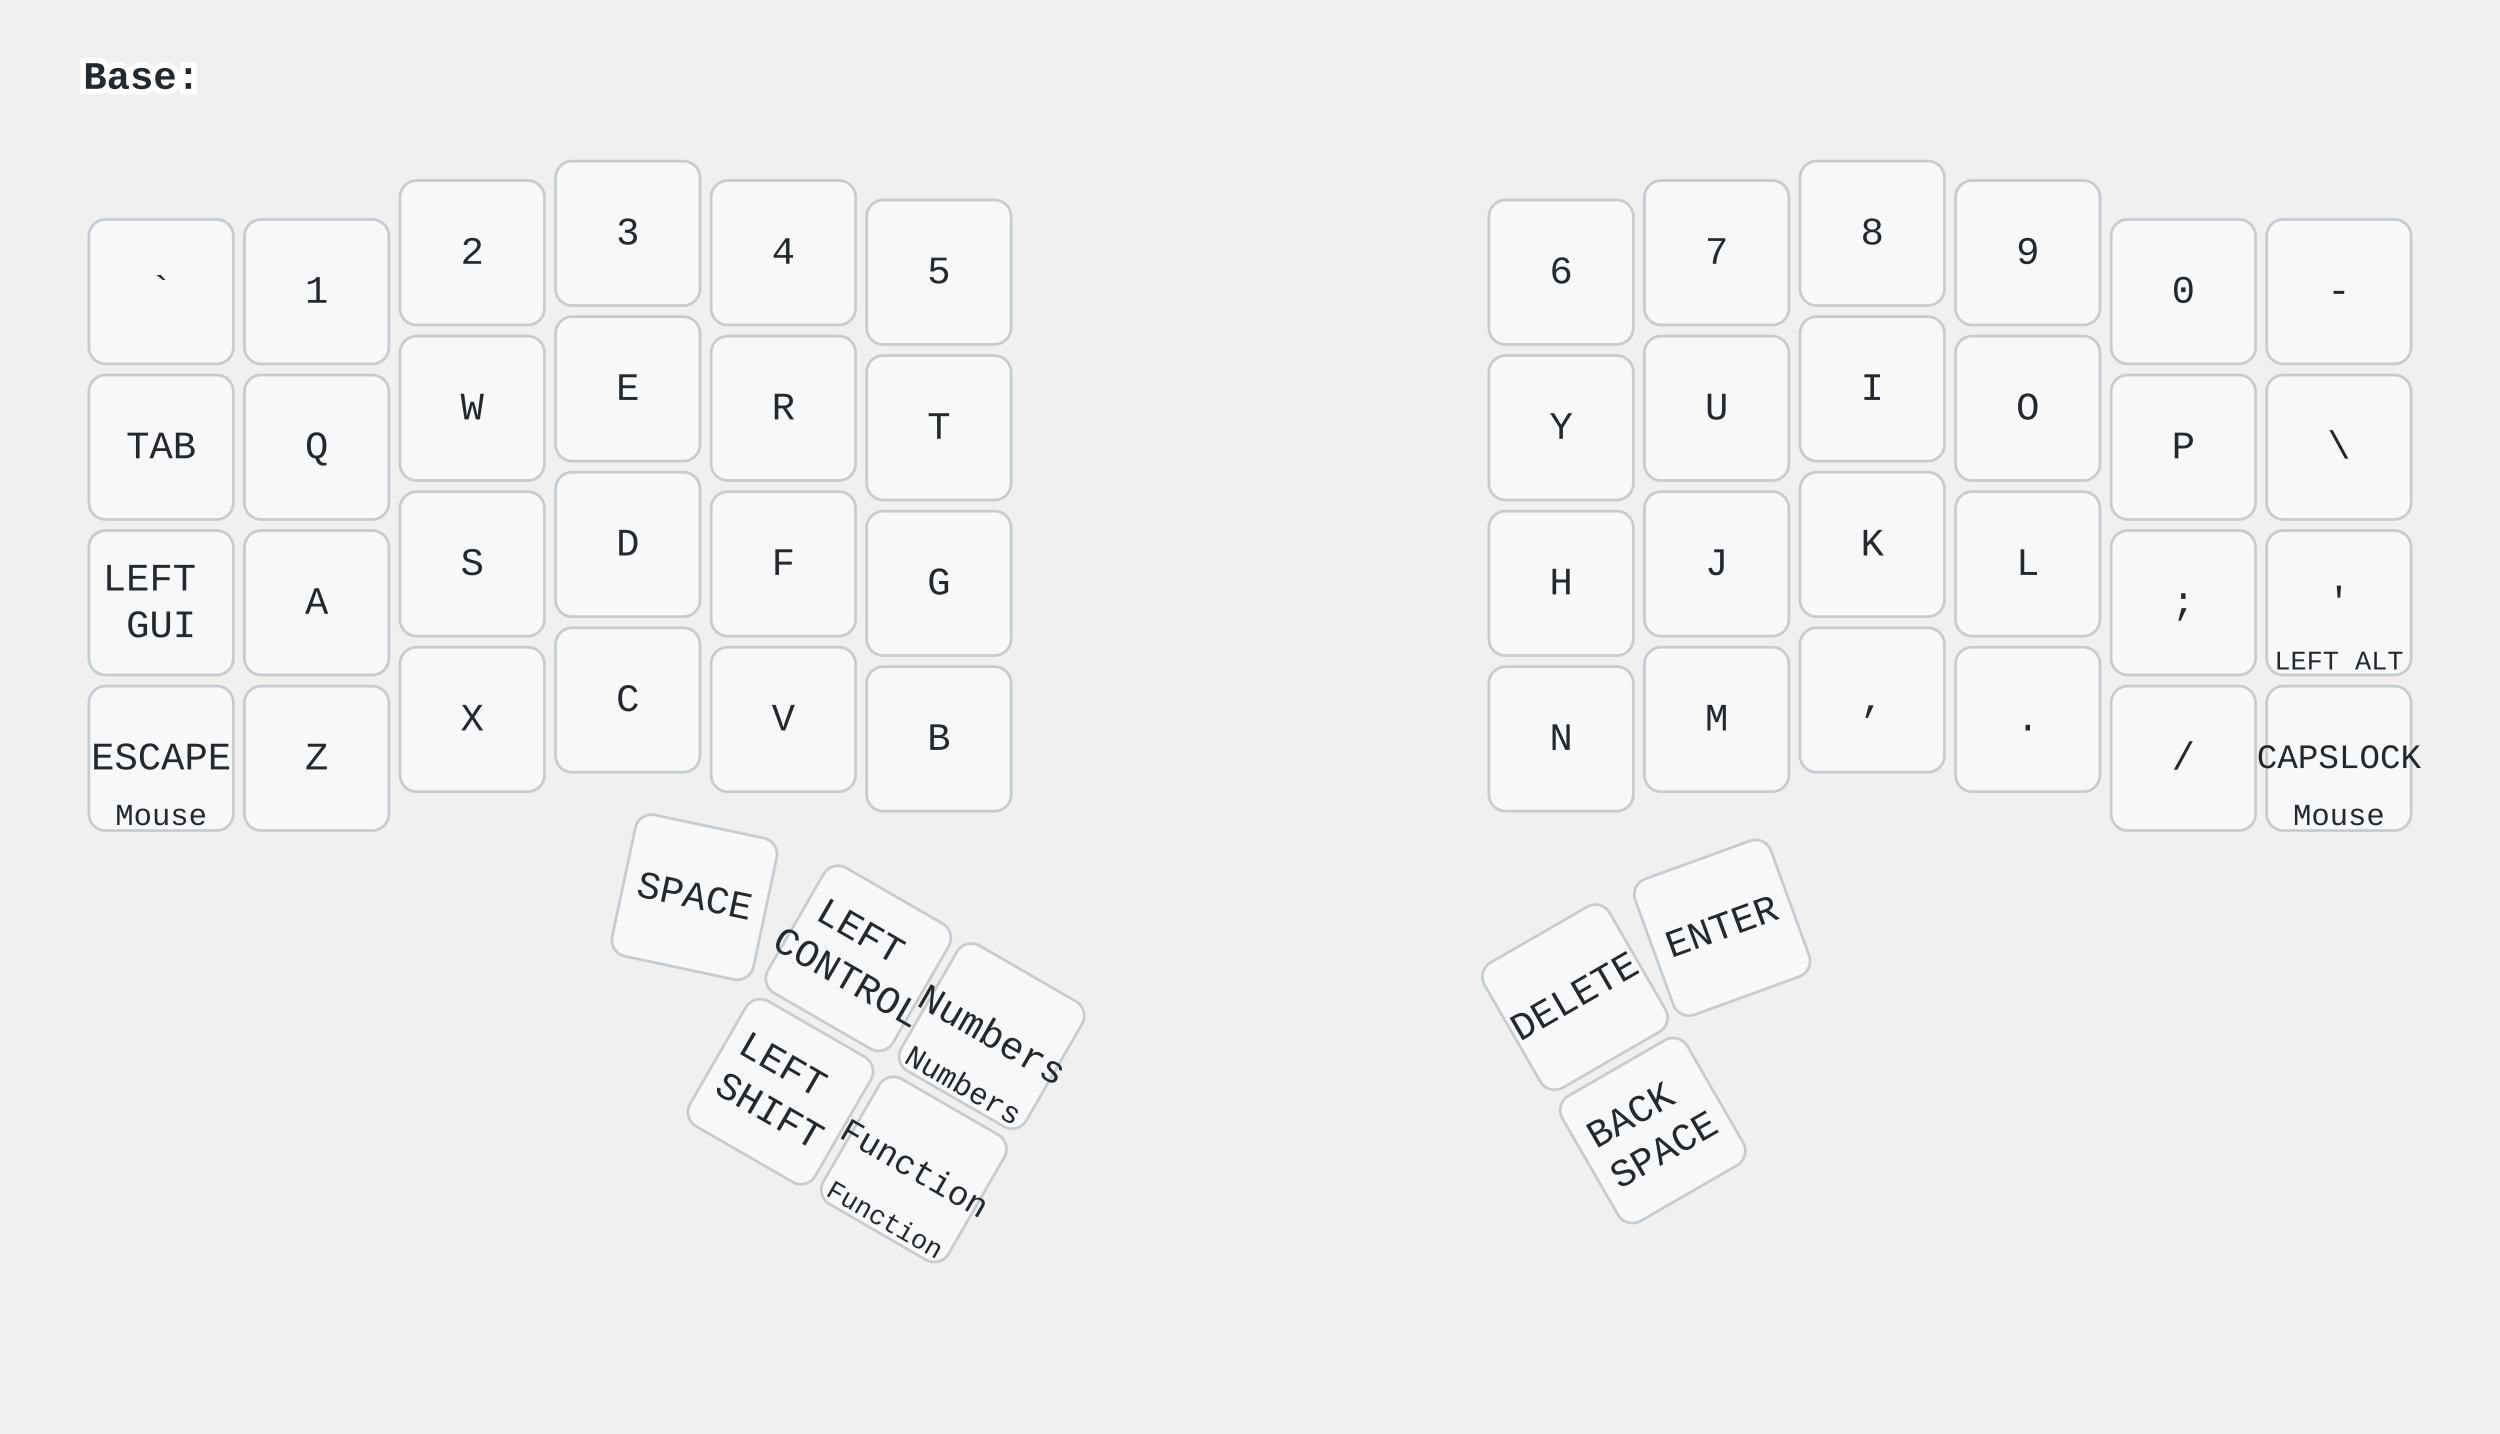
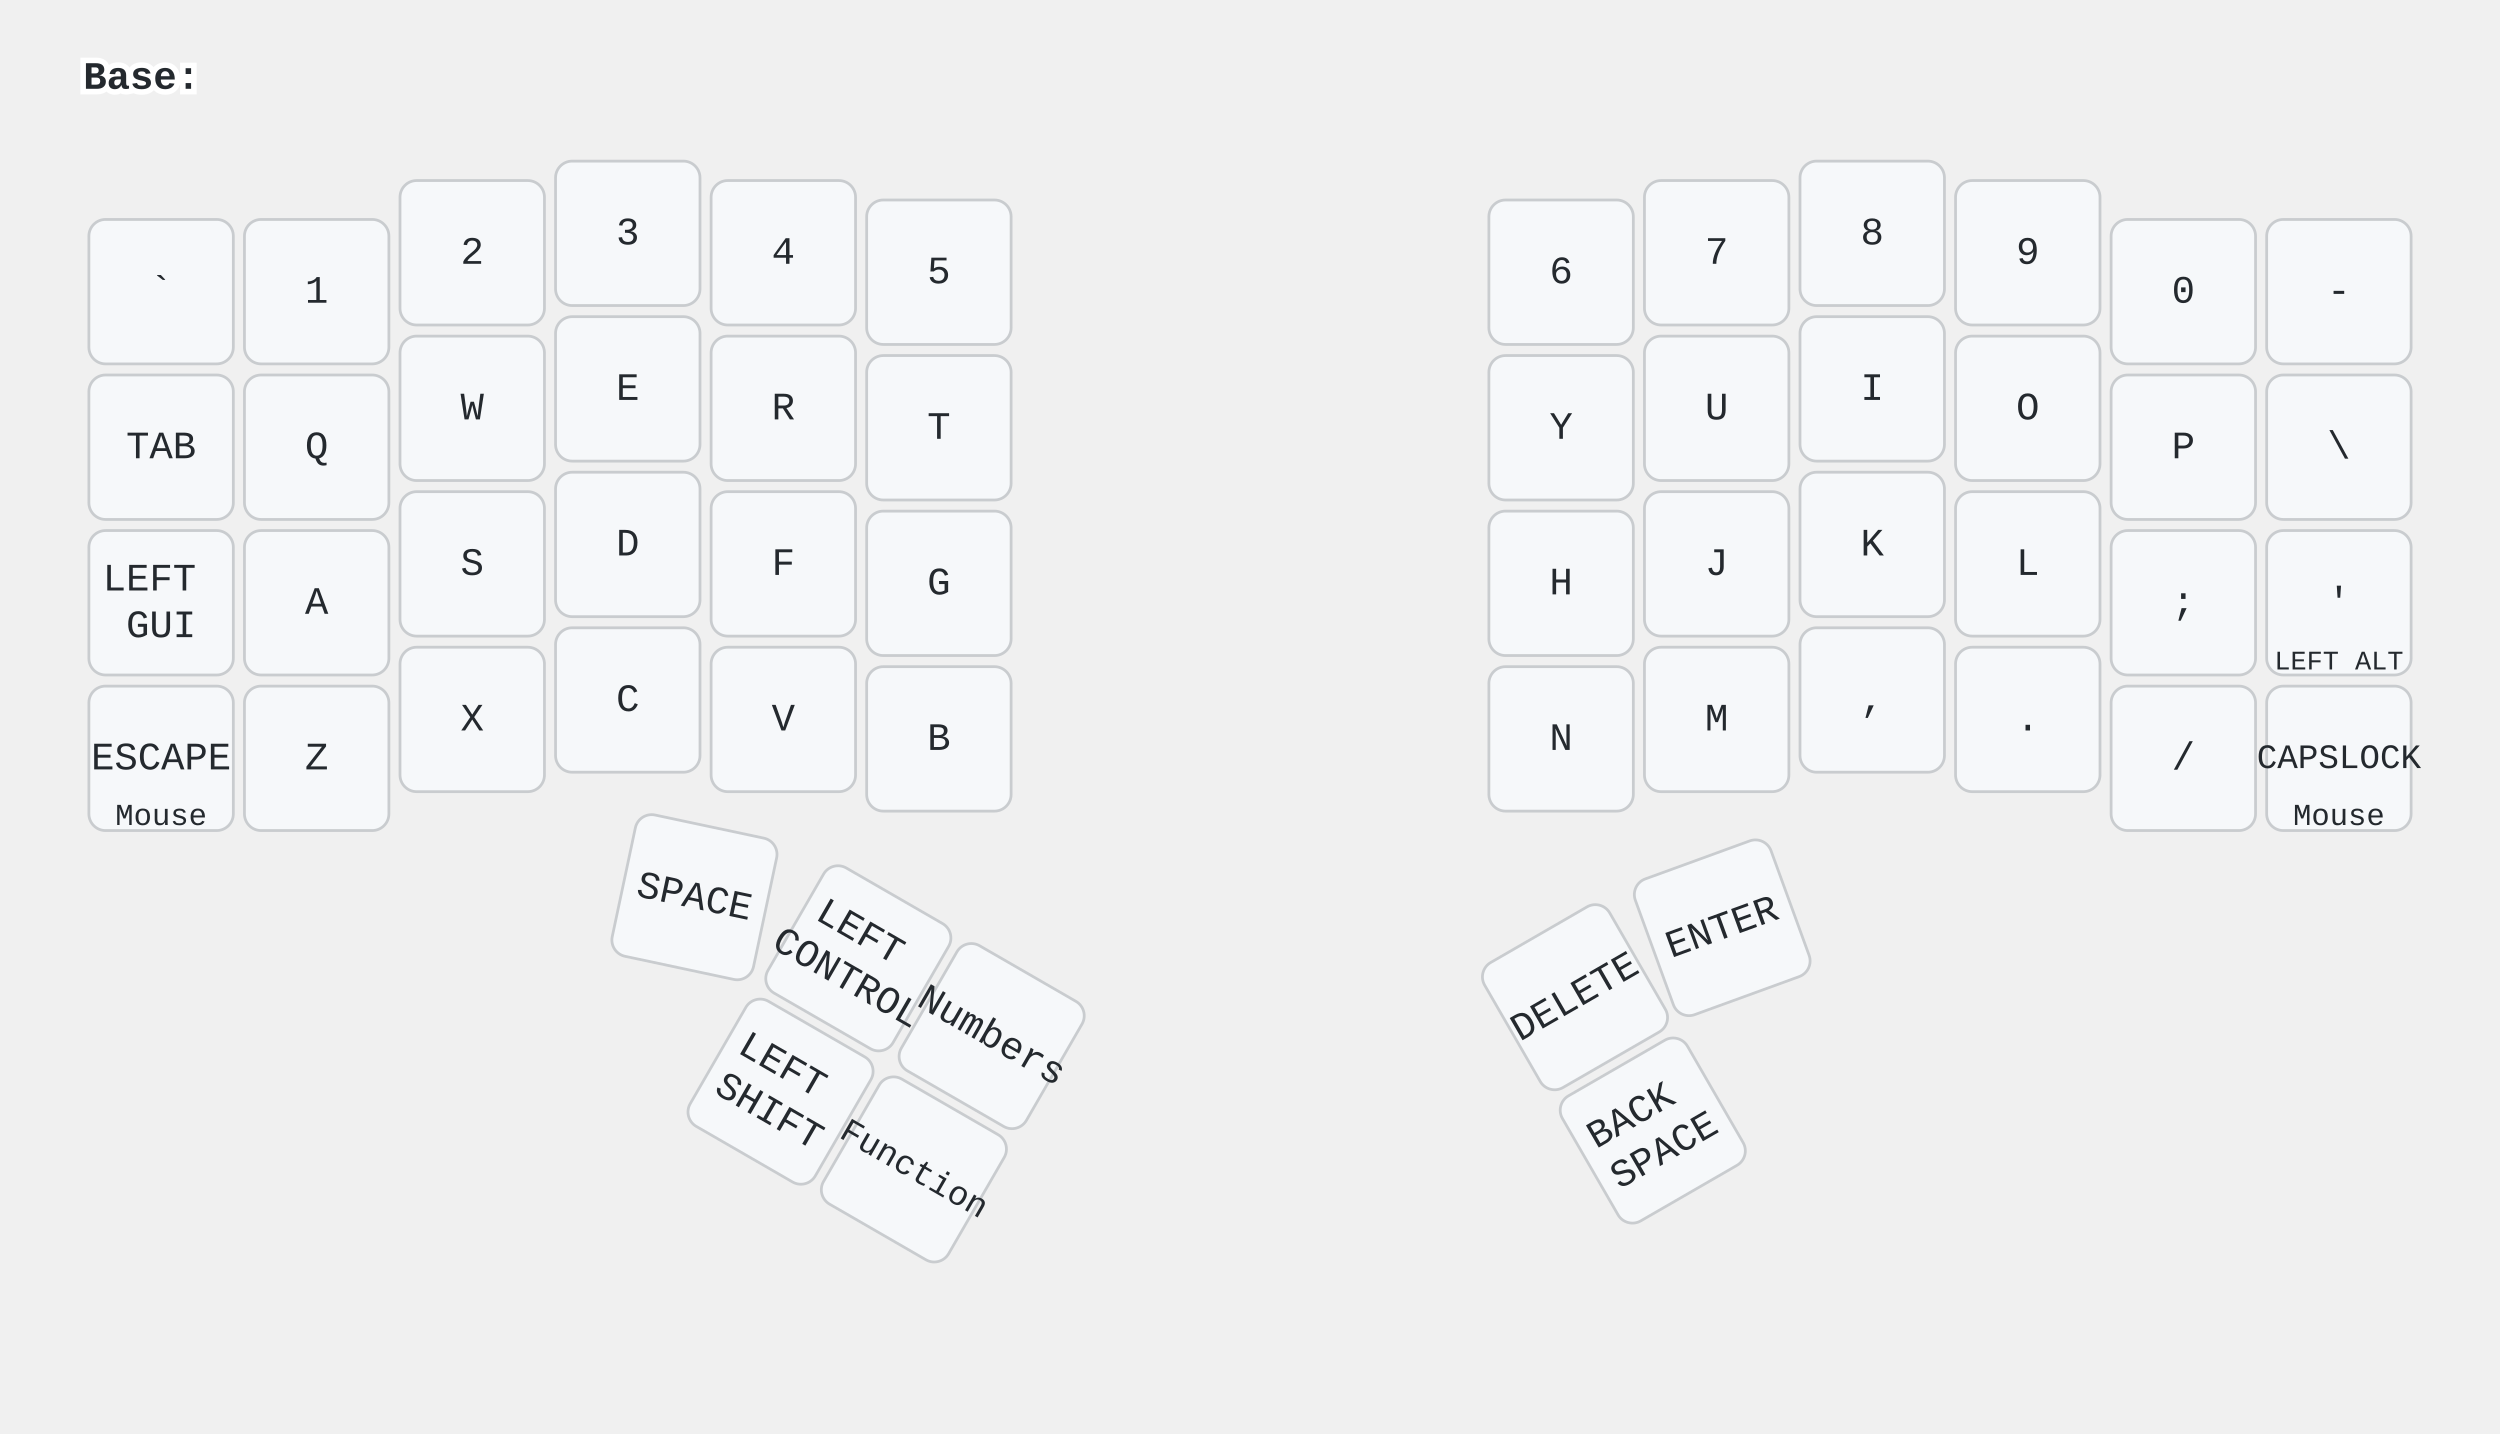
<svg xmlns="http://www.w3.org/2000/svg" width="900" height="516" viewBox="0 0 900 516" class="keymap">
  <style>/* inherit to force styles through use tags */
svg path {
    fill: inherit;
}

/* font and background color specifications */
svg.keymap {
    font-family: SFMono-Regular,Consolas,Liberation Mono,Menlo,monospace;
    font-size: 14px;
    font-kerning: normal;
    text-rendering: optimizeLegibility;
    fill: #24292e;
}

/* default key styling */
rect.key {
    fill: #f6f8fa;
}

rect.key, rect.combo {
    stroke: #c9cccf;
    stroke-width: 1;
}

/* default key side styling, only used is draw_key_sides is set */
rect.side {
    filter: brightness(90%);
}

/* color accent for combo boxes */
rect.combo, rect.combo-separate {
    fill: #cdf;
}

/* color accent for held keys */
rect.held, rect.combo.held {
    fill: #fdd;
}

/* color accent for ghost (optional) keys */
rect.ghost, rect.combo.ghost {
    stroke-dasharray: 4, 4;
    stroke-width: 2;
}

text {
    text-anchor: middle;
    dominant-baseline: middle;
}

/* styling for layer labels */
text.label {
    font-weight: bold;
    text-anchor: start;
    stroke: white;
    stroke-width: 4;
    paint-order: stroke;
}

/* styling for optional footer */
text.footer {
    text-anchor: end;
    dominant-baseline: auto;
    stroke: white;
    stroke-width: 4;
    paint-order: stroke;
}

/* styling for combo tap, and key non-tap label text */
text.combo, text.hold, text.shifted, text.left, text.right {
    font-size: 11px;
}

text.hold {
    text-anchor: middle;
    dominant-baseline: auto;
}

text.shifted {
    text-anchor: middle;
    dominant-baseline: hanging;
}

text.left {
    text-anchor: start;
}

text.right {
    text-anchor: end;
}

text.layer-activator {
    text-decoration: underline;
}

/* styling for hold/shifted label text in combo box */
text.combo.hold, text.combo.shifted, text.combo.left, text.combo.right {
    font-size: 8px;
}

/* lighter symbol for transparent keys */
text.trans {
    fill: #7b7e81;
}

/* styling for combo dendrons */
path.combo {
    stroke-width: 1;
    stroke: gray;
    fill: none;
}

/* Start Tabler Icons Cleanup */
/* cannot use height/width with glyphs */
.icon-tabler &gt; path {
    fill: inherit;
    stroke: inherit;
    stroke-width: 2;
}
/* hide tabler's default box */
.icon-tabler &gt; path[stroke="none"][fill="none"] {
    visibility: hidden;
}
/* End Tabler Icons Cleanup */

@media (prefers-color-scheme: dark) {
svg.keymap { fill: #d1d6db; }
rect.key { fill: #3f4750; }
rect.key, rect.combo { stroke: #60666c; }
rect.combo, rect.combo-separate { fill: #1f3d7a; }
rect.held, rect.combo.held { fill: #854747; }
text.label, text.footer { stroke: black; }
text.trans { fill: #7e8184; }
path.combo { stroke: #7f7f7f; }

}</style>
  <g transform="translate(30, 0)" class="layer-Base">
    <text x="0" y="28" class="label" id="Base">Base:</text>
    <g transform="translate(0, 56)">
      <g transform="translate(28, 49)" class="key keypos-0">
        <rect rx="6" ry="6" x="-26" y="-26" width="52" height="52" class="key" />
        <text x="0" y="0" class="key tap">`</text>
      </g>
      <g transform="translate(84, 49)" class="key keypos-1">
        <rect rx="6" ry="6" x="-26" y="-26" width="52" height="52" class="key" />
        <text x="0" y="0" class="key tap">1</text>
      </g>
      <g transform="translate(140, 35)" class="key keypos-2">
        <rect rx="6" ry="6" x="-26" y="-26" width="52" height="52" class="key" />
        <text x="0" y="0" class="key tap">2</text>
      </g>
      <g transform="translate(196, 28)" class="key keypos-3">
        <rect rx="6" ry="6" x="-26" y="-26" width="52" height="52" class="key" />
        <text x="0" y="0" class="key tap">3</text>
      </g>
      <g transform="translate(252, 35)" class="key keypos-4">
        <rect rx="6" ry="6" x="-26" y="-26" width="52" height="52" class="key" />
        <text x="0" y="0" class="key tap">4</text>
      </g>
      <g transform="translate(308, 42)" class="key keypos-5">
        <rect rx="6" ry="6" x="-26" y="-26" width="52" height="52" class="key" />
        <text x="0" y="0" class="key tap">5</text>
      </g>
      <g transform="translate(532, 42)" class="key keypos-6">
        <rect rx="6" ry="6" x="-26" y="-26" width="52" height="52" class="key" />
        <text x="0" y="0" class="key tap">6</text>
      </g>
      <g transform="translate(588, 35)" class="key keypos-7">
        <rect rx="6" ry="6" x="-26" y="-26" width="52" height="52" class="key" />
        <text x="0" y="0" class="key tap">7</text>
      </g>
      <g transform="translate(644, 28)" class="key keypos-8">
        <rect rx="6" ry="6" x="-26" y="-26" width="52" height="52" class="key" />
        <text x="0" y="0" class="key tap">8</text>
      </g>
      <g transform="translate(700, 35)" class="key keypos-9">
        <rect rx="6" ry="6" x="-26" y="-26" width="52" height="52" class="key" />
        <text x="0" y="0" class="key tap">9</text>
      </g>
      <g transform="translate(756, 49)" class="key keypos-10">
        <rect rx="6" ry="6" x="-26" y="-26" width="52" height="52" class="key" />
        <text x="0" y="0" class="key tap">0</text>
      </g>
      <g transform="translate(812, 49)" class="key keypos-11">
        <rect rx="6" ry="6" x="-26" y="-26" width="52" height="52" class="key" />
        <text x="0" y="0" class="key tap">-</text>
      </g>
      <g transform="translate(28, 105)" class="key keypos-12">
        <rect rx="6" ry="6" x="-26" y="-26" width="52" height="52" class="key" />
        <text x="0" y="0" class="key tap">TAB</text>
      </g>
      <g transform="translate(84, 105)" class="key keypos-13">
        <rect rx="6" ry="6" x="-26" y="-26" width="52" height="52" class="key" />
        <text x="0" y="0" class="key tap">Q</text>
      </g>
      <g transform="translate(140, 91)" class="key keypos-14">
        <rect rx="6" ry="6" x="-26" y="-26" width="52" height="52" class="key" />
        <text x="0" y="0" class="key tap">W</text>
      </g>
      <g transform="translate(196, 84)" class="key keypos-15">
        <rect rx="6" ry="6" x="-26" y="-26" width="52" height="52" class="key" />
        <text x="0" y="0" class="key tap">E</text>
      </g>
      <g transform="translate(252, 91)" class="key keypos-16">
        <rect rx="6" ry="6" x="-26" y="-26" width="52" height="52" class="key" />
        <text x="0" y="0" class="key tap">R</text>
      </g>
      <g transform="translate(308, 98)" class="key keypos-17">
        <rect rx="6" ry="6" x="-26" y="-26" width="52" height="52" class="key" />
        <text x="0" y="0" class="key tap">T</text>
      </g>
      <g transform="translate(532, 98)" class="key keypos-18">
        <rect rx="6" ry="6" x="-26" y="-26" width="52" height="52" class="key" />
        <text x="0" y="0" class="key tap">Y</text>
      </g>
      <g transform="translate(588, 91)" class="key keypos-19">
        <rect rx="6" ry="6" x="-26" y="-26" width="52" height="52" class="key" />
        <text x="0" y="0" class="key tap">U</text>
      </g>
      <g transform="translate(644, 84)" class="key keypos-20">
        <rect rx="6" ry="6" x="-26" y="-26" width="52" height="52" class="key" />
        <text x="0" y="0" class="key tap">I</text>
      </g>
      <g transform="translate(700, 91)" class="key keypos-21">
        <rect rx="6" ry="6" x="-26" y="-26" width="52" height="52" class="key" />
        <text x="0" y="0" class="key tap">O</text>
      </g>
      <g transform="translate(756, 105)" class="key keypos-22">
        <rect rx="6" ry="6" x="-26" y="-26" width="52" height="52" class="key" />
        <text x="0" y="0" class="key tap">P</text>
      </g>
      <g transform="translate(812, 105)" class="key keypos-23">
        <rect rx="6" ry="6" x="-26" y="-26" width="52" height="52" class="key" />
        <text x="0" y="0" class="key tap">\</text>
      </g>
      <g transform="translate(28, 161)" class="key keypos-24">
        <rect rx="6" ry="6" x="-26" y="-26" width="52" height="52" class="key" />
        <text x="0" y="0" class="key tap">
          <tspan x="0" dy="-0.6em">LEFT</tspan>
          <tspan x="0" dy="1.2em">GUI</tspan>
        </text>
      </g>
      <g transform="translate(84, 161)" class="key keypos-25">
        <rect rx="6" ry="6" x="-26" y="-26" width="52" height="52" class="key" />
        <text x="0" y="0" class="key tap">A</text>
      </g>
      <g transform="translate(140, 147)" class="key keypos-26">
        <rect rx="6" ry="6" x="-26" y="-26" width="52" height="52" class="key" />
        <text x="0" y="0" class="key tap">S</text>
      </g>
      <g transform="translate(196, 140)" class="key keypos-27">
        <rect rx="6" ry="6" x="-26" y="-26" width="52" height="52" class="key" />
        <text x="0" y="0" class="key tap">D</text>
      </g>
      <g transform="translate(252, 147)" class="key keypos-28">
        <rect rx="6" ry="6" x="-26" y="-26" width="52" height="52" class="key" />
        <text x="0" y="0" class="key tap">F</text>
      </g>
      <g transform="translate(308, 154)" class="key keypos-29">
        <rect rx="6" ry="6" x="-26" y="-26" width="52" height="52" class="key" />
        <text x="0" y="0" class="key tap">G</text>
      </g>
      <g transform="translate(532, 154)" class="key keypos-30">
        <rect rx="6" ry="6" x="-26" y="-26" width="52" height="52" class="key" />
        <text x="0" y="0" class="key tap">H</text>
      </g>
      <g transform="translate(588, 147)" class="key keypos-31">
        <rect rx="6" ry="6" x="-26" y="-26" width="52" height="52" class="key" />
        <text x="0" y="0" class="key tap">J</text>
      </g>
      <g transform="translate(644, 140)" class="key keypos-32">
        <rect rx="6" ry="6" x="-26" y="-26" width="52" height="52" class="key" />
        <text x="0" y="0" class="key tap">K</text>
      </g>
      <g transform="translate(700, 147)" class="key keypos-33">
        <rect rx="6" ry="6" x="-26" y="-26" width="52" height="52" class="key" />
        <text x="0" y="0" class="key tap">L</text>
      </g>
      <g transform="translate(756, 161)" class="key keypos-34">
        <rect rx="6" ry="6" x="-26" y="-26" width="52" height="52" class="key" />
        <text x="0" y="0" class="key tap">;</text>
      </g>
      <g transform="translate(812, 161)" class="key keypos-35">
        <rect rx="6" ry="6" x="-26" y="-26" width="52" height="52" class="key" />
        <text x="0" y="0" class="key tap">'</text>
        <text x="0" y="24" class="key hold">
          <tspan style="font-size: 88%">LEFT ALT</tspan>
        </text>
      </g>
      <g transform="translate(28, 217)" class="key keypos-36">
        <rect rx="6" ry="6" x="-26" y="-26" width="52" height="52" class="key" />
        <text x="0" y="0" class="key tap">ESCAPE</text>
        <text x="0" y="24" class="key hold">Mouse</text>
      </g>
      <g transform="translate(84, 217)" class="key keypos-37">
        <rect rx="6" ry="6" x="-26" y="-26" width="52" height="52" class="key" />
        <text x="0" y="0" class="key tap">Z</text>
      </g>
      <g transform="translate(140, 203)" class="key keypos-38">
        <rect rx="6" ry="6" x="-26" y="-26" width="52" height="52" class="key" />
        <text x="0" y="0" class="key tap">X</text>
      </g>
      <g transform="translate(196, 196)" class="key keypos-39">
        <rect rx="6" ry="6" x="-26" y="-26" width="52" height="52" class="key" />
        <text x="0" y="0" class="key tap">C</text>
      </g>
      <g transform="translate(252, 203)" class="key keypos-40">
        <rect rx="6" ry="6" x="-26" y="-26" width="52" height="52" class="key" />
        <text x="0" y="0" class="key tap">V</text>
      </g>
      <g transform="translate(308, 210)" class="key keypos-41">
        <rect rx="6" ry="6" x="-26" y="-26" width="52" height="52" class="key" />
        <text x="0" y="0" class="key tap">B</text>
      </g>
      <g transform="translate(532, 210)" class="key keypos-42">
        <rect rx="6" ry="6" x="-26" y="-26" width="52" height="52" class="key" />
        <text x="0" y="0" class="key tap">N</text>
      </g>
      <g transform="translate(588, 203)" class="key keypos-43">
        <rect rx="6" ry="6" x="-26" y="-26" width="52" height="52" class="key" />
        <text x="0" y="0" class="key tap">M</text>
      </g>
      <g transform="translate(644, 196)" class="key keypos-44">
        <rect rx="6" ry="6" x="-26" y="-26" width="52" height="52" class="key" />
        <text x="0" y="0" class="key tap">,</text>
      </g>
      <g transform="translate(700, 203)" class="key keypos-45">
        <rect rx="6" ry="6" x="-26" y="-26" width="52" height="52" class="key" />
        <text x="0" y="0" class="key tap">.</text>
      </g>
      <g transform="translate(756, 217)" class="key keypos-46">
        <rect rx="6" ry="6" x="-26" y="-26" width="52" height="52" class="key" />
        <text x="0" y="0" class="key tap">/</text>
      </g>
      <g transform="translate(812, 217)" class="key keypos-47">
        <rect rx="6" ry="6" x="-26" y="-26" width="52" height="52" class="key" />
        <text x="0" y="0" class="key tap">
          <tspan style="font-size: 88%">CAPSLOCK</tspan>
        </text>
        <text x="0" y="24" class="key hold">Mouse</text>
      </g>
      <g transform="translate(220, 267) rotate(12.0)" class="key keypos-48">
        <rect rx="6" ry="6" x="-26" y="-26" width="52" height="52" class="key" />
        <text x="0" y="0" class="key tap">SPACE</text>
      </g>
      <g transform="translate(279, 289) rotate(30.0)" class="key keypos-49">
        <rect rx="6" ry="6" x="-26" y="-26" width="52" height="52" class="key" />
        <text x="0" y="0" class="key tap">
          <tspan x="0" dy="-0.6em">LEFT</tspan>
          <tspan x="0" dy="1.2em">CONTROL</tspan>
        </text>
      </g>
      <g transform="translate(327, 317) rotate(30.0)" class="key keypos-50">
        <rect rx="6" ry="6" x="-26" y="-26" width="52" height="52" class="key" />
        <text x="0" y="0" class="key tap">Numbers</text>
-         <text x="0" y="24" class="key hold">Numbers</text>
      </g>
      <g transform="translate(537, 303) rotate(-30.0)" class="key keypos-51">
        <rect rx="6" ry="6" x="-26" y="-26" width="52" height="52" class="key" />
        <text x="0" y="0" class="key tap">DELETE</text>
      </g>
      <g transform="translate(590, 278) rotate(-20.0)" class="key keypos-52">
        <rect rx="6" ry="6" x="-26" y="-26" width="52" height="52" class="key" />
        <text x="0" y="0" class="key tap">ENTER</text>
      </g>
      <g transform="translate(251, 337) rotate(30.0)" class="key keypos-53">
        <rect rx="6" ry="6" x="-26" y="-26" width="52" height="52" class="key" />
        <text x="0" y="0" class="key tap">
          <tspan x="0" dy="-0.6em">LEFT</tspan>
          <tspan x="0" dy="1.2em">SHIFT</tspan>
        </text>
      </g>
      <g transform="translate(299, 365) rotate(30.0)" class="key keypos-54">
        <rect rx="6" ry="6" x="-26" y="-26" width="52" height="52" class="key" />
        <text x="0" y="0" class="key tap">
-           <tspan style="font-size: 88%">Function</tspan>
-         </text>
-         <text x="0" y="24" class="key hold">
          <tspan style="font-size: 88%">Function</tspan>
        </text>
      </g>
      <g transform="translate(565, 351) rotate(-30.0)" class="key keypos-55">
        <rect rx="6" ry="6" x="-26" y="-26" width="52" height="52" class="key" />
        <text x="0" y="0" class="key tap">
          <tspan x="0" dy="-0.6em">BACK</tspan>
          <tspan x="0" dy="1.2em">SPACE</tspan>
        </text>
      </g>
    </g>
  </g>
</svg>
